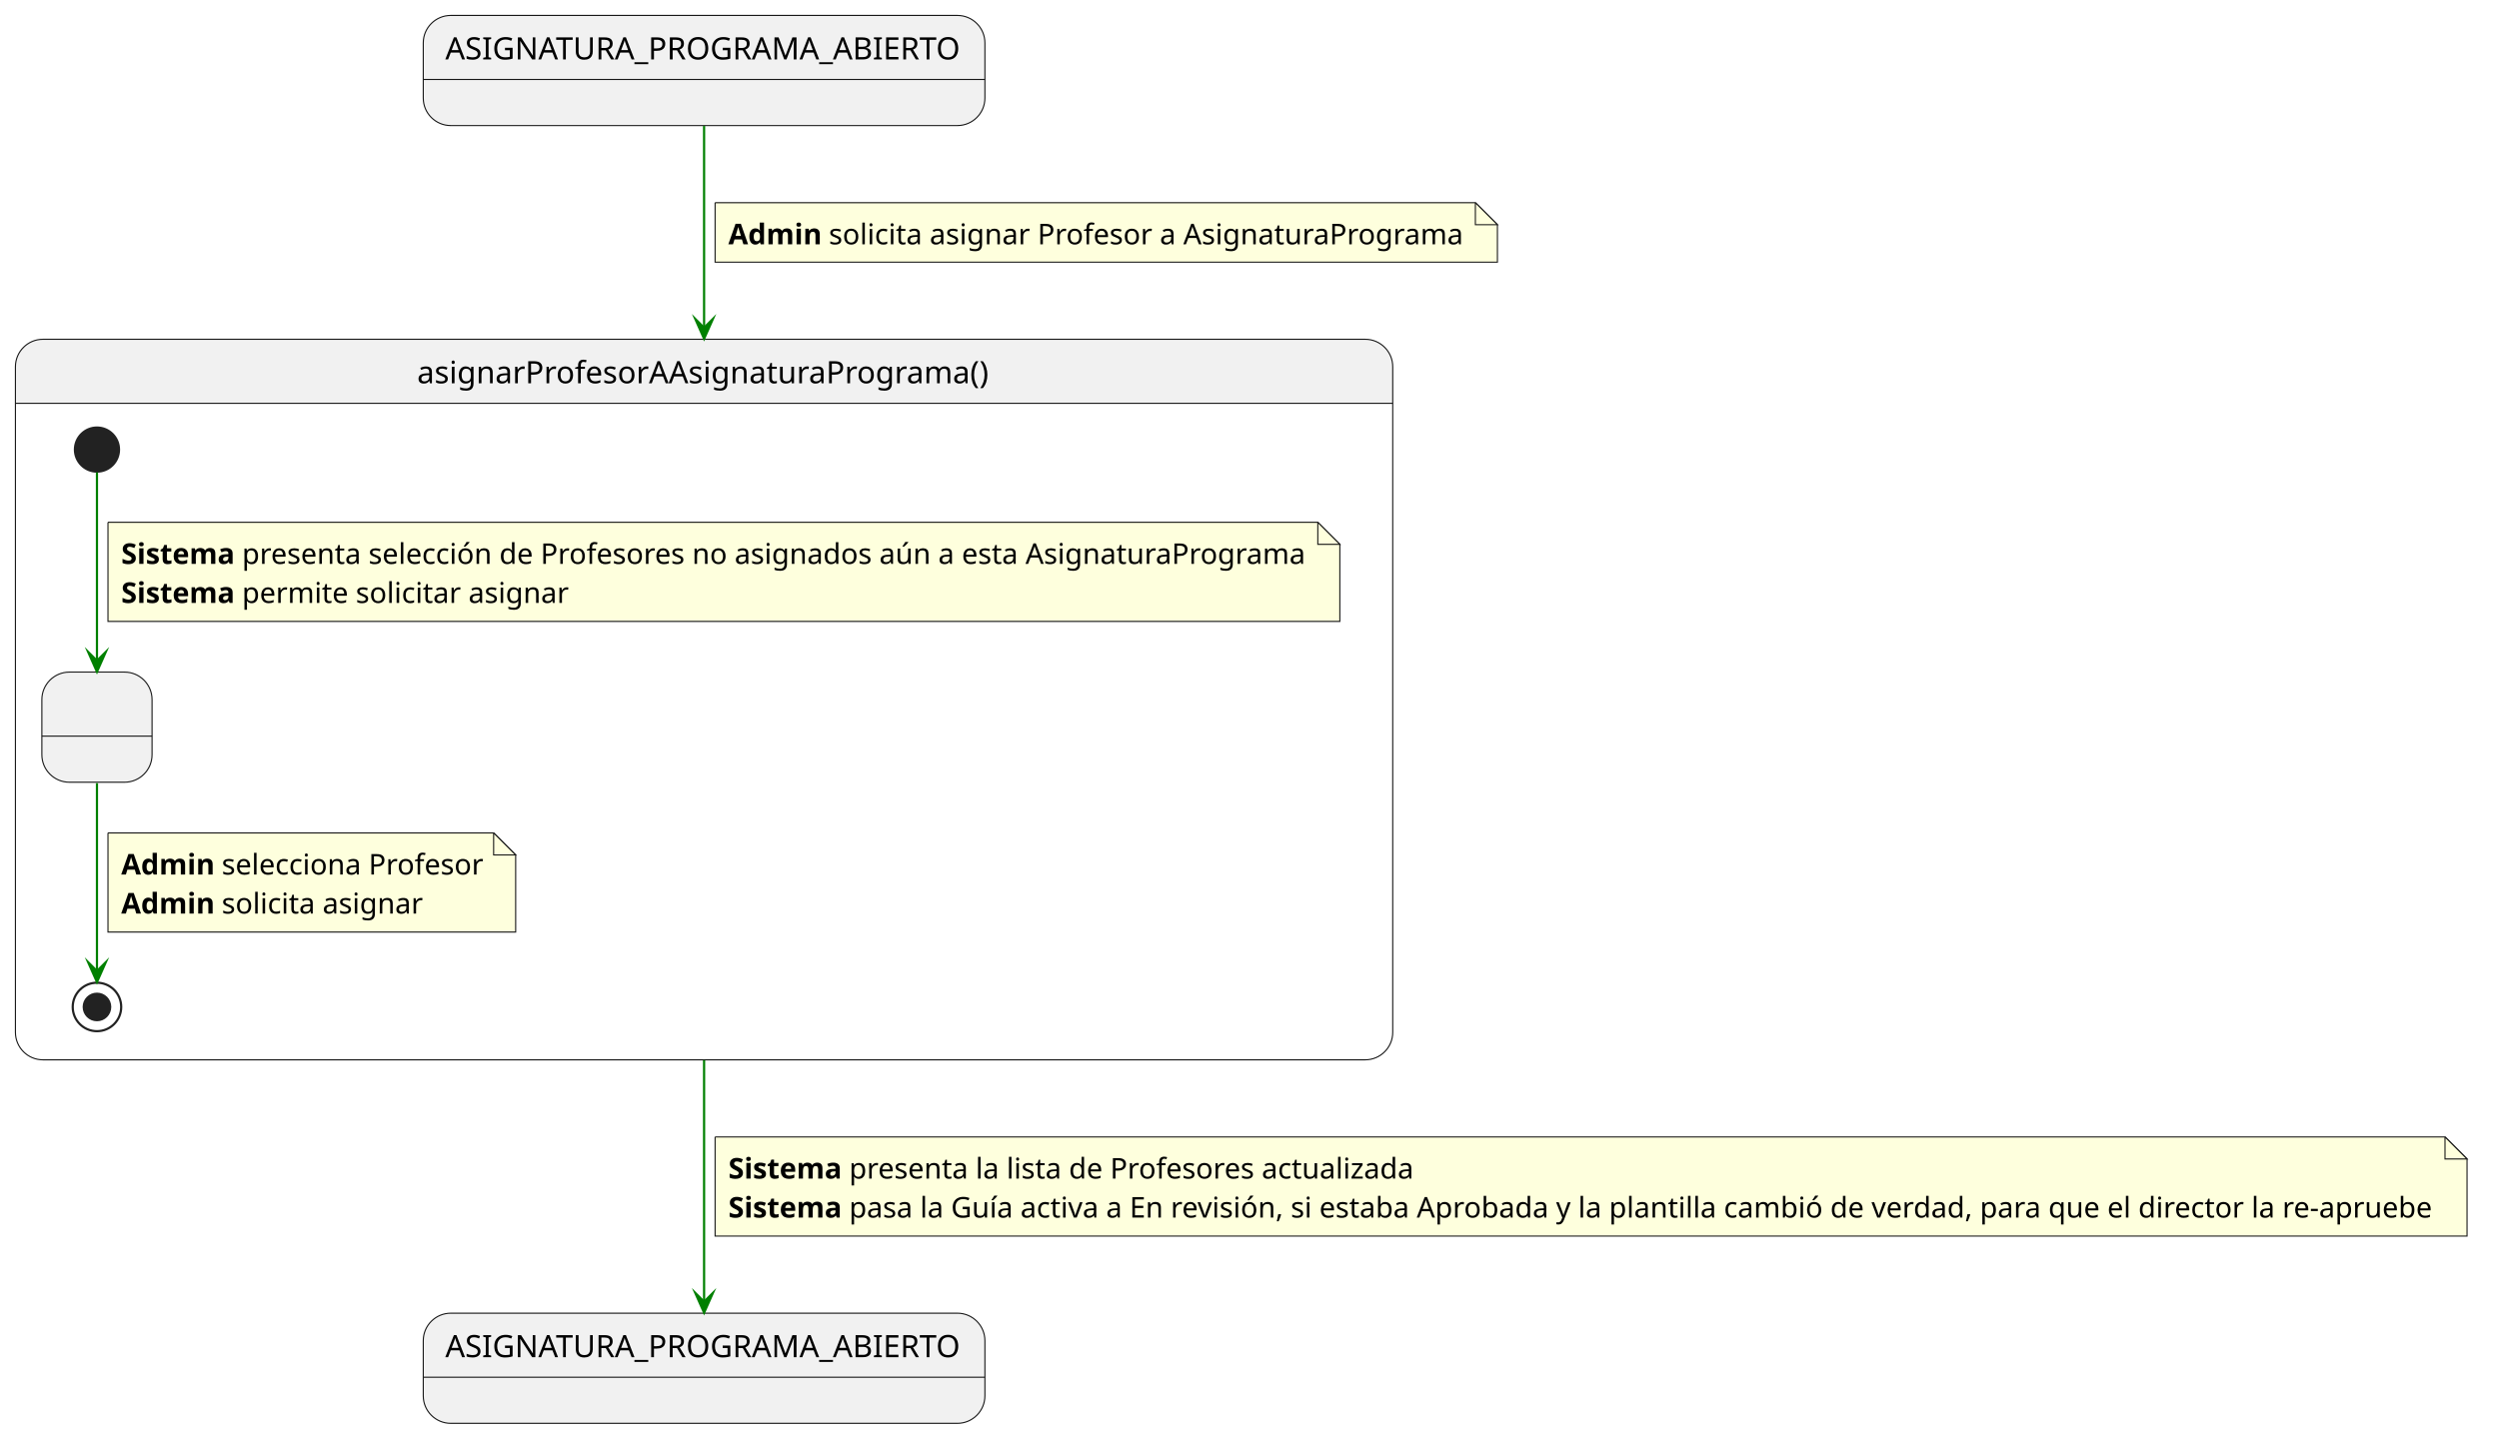
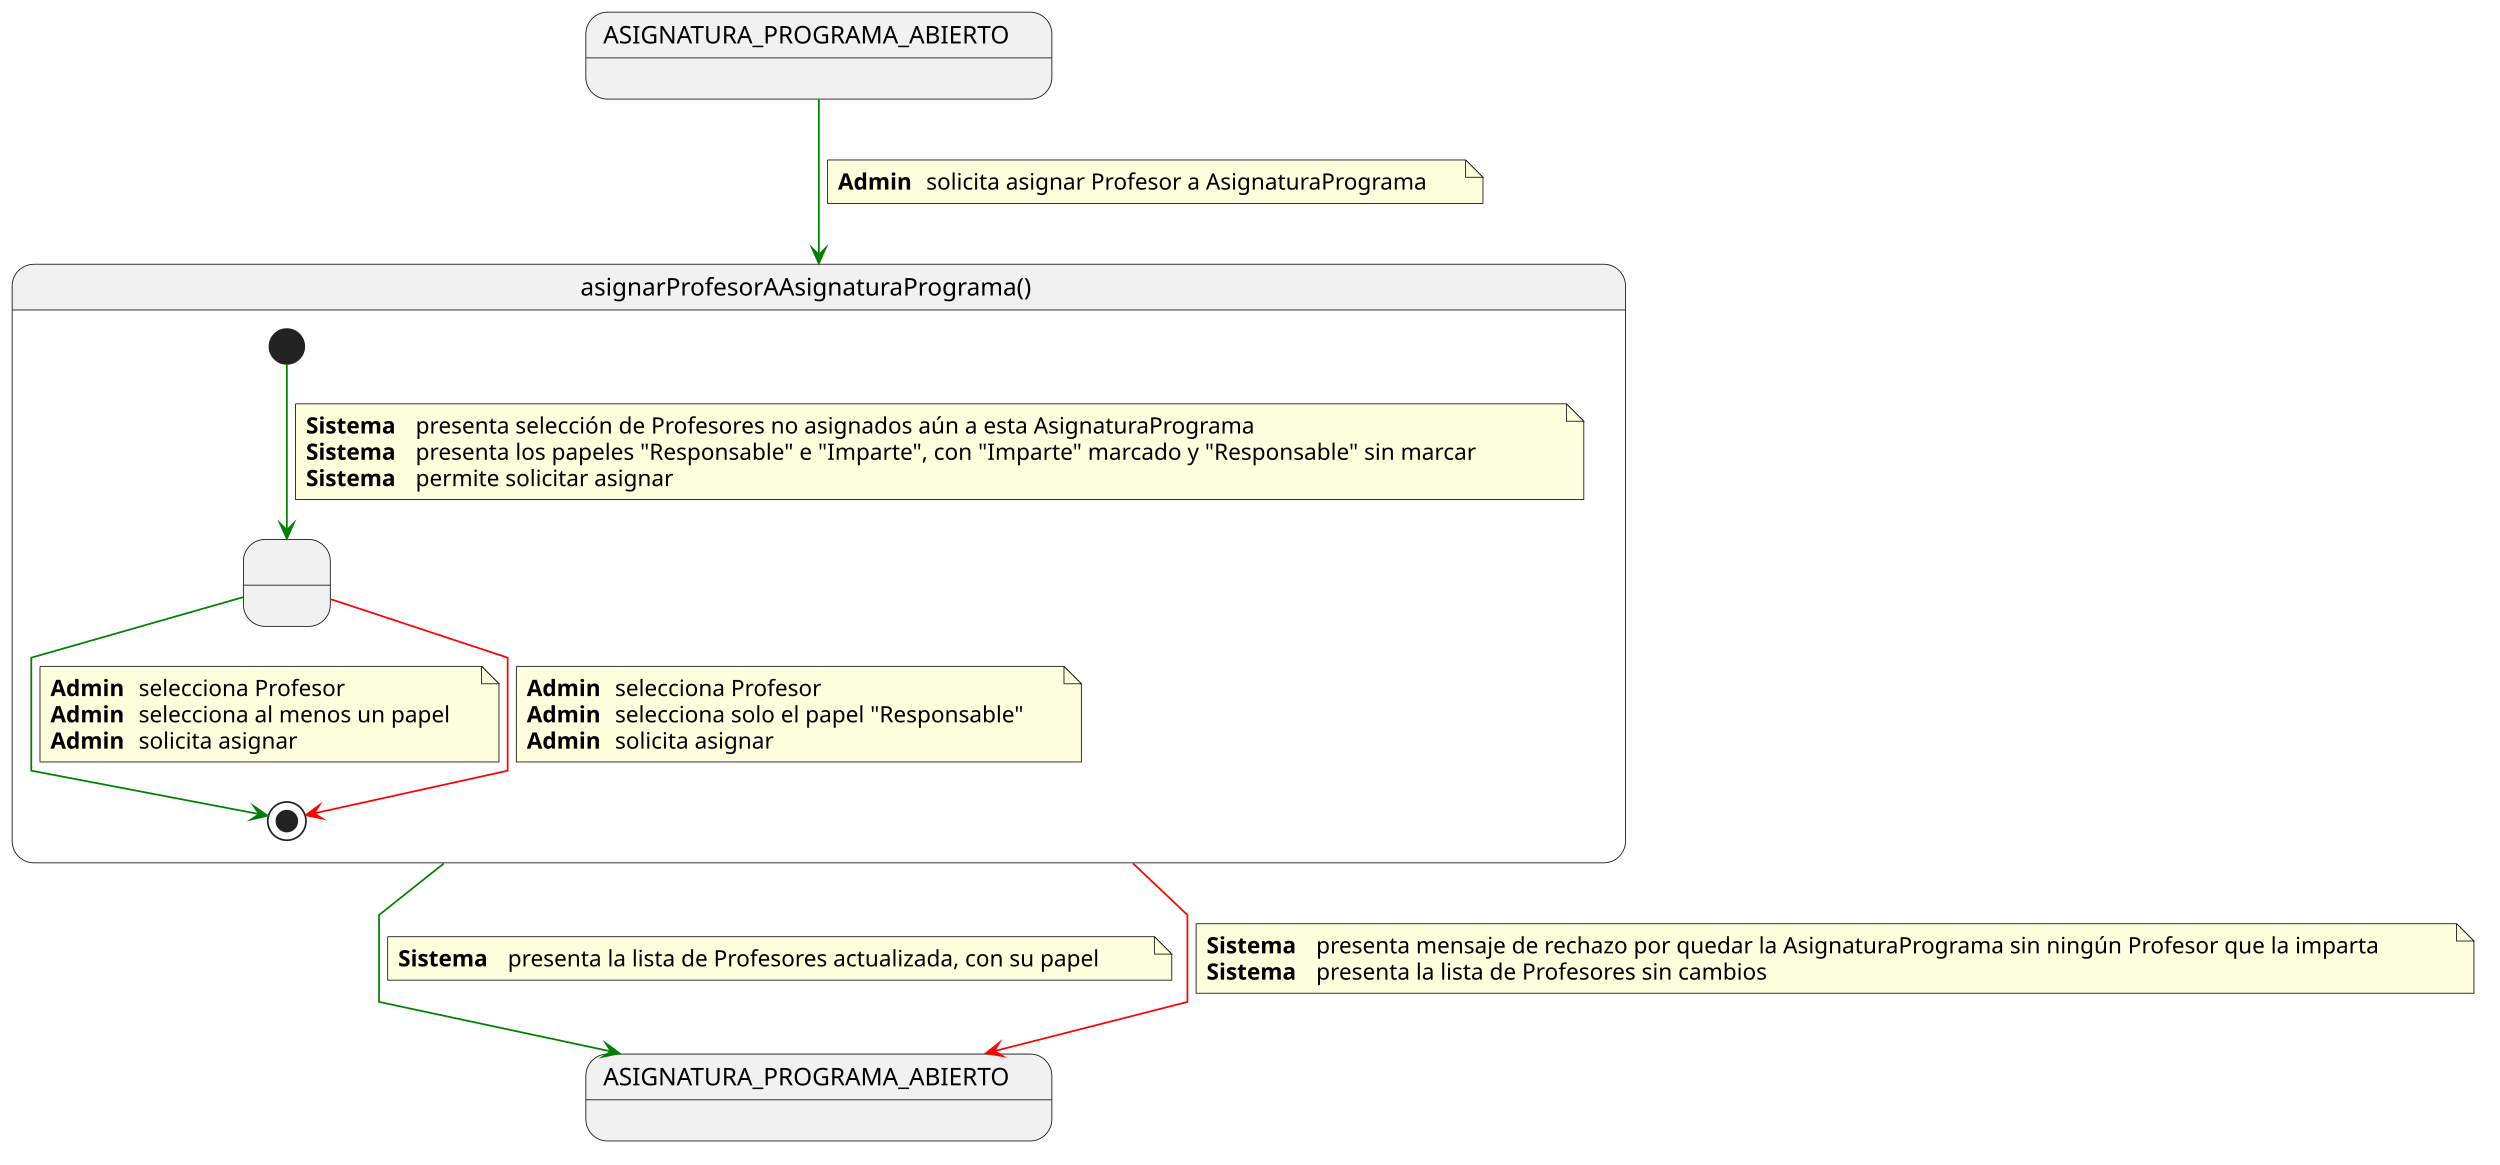
- <svg xmlns="http://www.w3.org/2000/svg" version="1.1" data-diagram-type="STATE" style="width:1134px;height:660px;background:#FFFFFF;" width="1134px" height="660px" viewBox="0 0 1134 660" zoomAndPan="magnify" preserveAspectRatio="none" contentStyleType="text/css">
+ <svg xmlns="http://www.w3.org/2000/svg" version="1.1" data-diagram-type="STATE" style="width:1438px;height:670px;background:#FFFFFF;" width="1438px" height="670px" viewBox="0 0 1438 670" zoomAndPan="magnify" preserveAspectRatio="none" contentStyleType="text/css">
  <defs />
  <g font-family="sans-serif" lengthAdjust="spacing">
-     <g class="entity" data-qualified-name="ASIGNATURA_PROGRAMA_ABIERTO" id="ent0001" data-source-line="4">
-       <rect x="192.07" y="7" width="254.863" height="50" fill="#F1F1F1" style="stroke:#181818;stroke-width:0.5;" rx="12.5" ry="12.5" />
-       <line x1="192.07" y1="36.068" x2="446.933" y2="36.068" style="stroke:#181818;stroke-width:0.5;" />
-       <text x="202.07" y="26.966" fill="#000" font-size="14" textLength="234.863">ASIGNATURA_PROGRAMA_ABIERTO</text>
+     <g class="entity" data-qualified-name="ASIGNATURA_PROGRAMA_ABIERTO" id="ent0001" data-source-line="3">
+       <rect x="336.98" y="7" width="268.049" height="50" fill="#F1F1F1" style="stroke:#181818;stroke-width:0.5;" rx="12.5" ry="12.5" />
+       <line x1="336.98" y1="33.297" x2="605.029" y2="33.297" style="stroke:#181818;stroke-width:0.5;" />
+       <text x="346.98" y="24.995" fill="#000" font-size="14" textLength="248.049">ASIGNATURA_PROGRAMA_ABIERTO</text>
    </g>
-     <g class="entity" data-qualified-name="ASIGNATURA_PROGRAMA_ABIERTO_SALIDA" id="ent0002" data-source-line="5">
-       <rect x="192.07" y="596.07" width="254.863" height="50" fill="#F1F1F1" style="stroke:#181818;stroke-width:0.5;" rx="12.5" ry="12.5" />
-       <line x1="192.07" y1="625.138" x2="446.933" y2="625.138" style="stroke:#181818;stroke-width:0.5;" />
-       <text x="202.07" y="616.036" fill="#000" font-size="14" textLength="234.863">ASIGNATURA_PROGRAMA_ABIERTO</text>
+     <g class="entity" data-qualified-name="ASIGNATURA_PROGRAMA_ABIERTO_SALIDA" id="ent0002" data-source-line="4">
+       <rect x="336.98" y="606.3" width="268.049" height="50" fill="#F1F1F1" style="stroke:#181818;stroke-width:0.5;" rx="12.5" ry="12.5" />
+       <line x1="336.98" y1="632.597" x2="605.029" y2="632.597" style="stroke:#181818;stroke-width:0.5;" />
+       <text x="346.98" y="624.295" fill="#000" font-size="14" textLength="248.049">ASIGNATURA_PROGRAMA_ABIERTO</text>
    </g>
-     <g class="entity" data-qualified-name="asignarProfesorAAsignaturaPrograma" id="ent0003" data-source-line="12">
-       <path d="M19.5,154 L619.5,154 A12.5,12.5 0 0 1 632,166.5 L632,183.068 L7,183.068 L7,166.5 A12.5,12.5 0 0 1 19.5,154" fill="#F1F1F1" />
-       <rect x="7" y="154" width="625" height="327.068" fill="none" style="stroke:#181818;stroke-width:0.5;" rx="12.5" ry="12.5" />
-       <line x1="7" y1="183.068" x2="632" y2="183.068" style="stroke:#181818;stroke-width:0.5;" />
-       <text x="189.279" y="173.966" fill="#000" font-size="14" textLength="260.441">asignarProfesorAAsignaturaPrograma()</text>
-       <g class="entity" data-qualified-name="asignarProfesorAAsignaturaPrograma.SolicitandoDatos" id="ent0004" data-source-line="14">
-         <rect x="19" y="305.068" width="50" height="50" fill="#F1F1F1" style="stroke:#181818;stroke-width:0.5;" rx="12.5" ry="12.5" />
-         <line x1="19" y1="334.136" x2="69" y2="334.136" style="stroke:#181818;stroke-width:0.5;" />
-         <text x="42.18" y="325.034" fill="#000" font-size="14"> </text>
+     <g class="entity" data-qualified-name="asignarProfesorAAsignaturaPrograma" id="ent0003" data-source-line="11">
+       <path d="M19.5,152 L922.5,152 A12.5,12.5 0 0 1 935,164.5 L935,178.297 L7,178.297 L7,164.5 A12.5,12.5 0 0 1 19.5,152" fill="#F1F1F1" />
+       <rect x="7" y="152" width="928" height="344.297" fill="none" style="stroke:#181818;stroke-width:0.5;" rx="12.5" ry="12.5" />
+       <line x1="7" y1="178.297" x2="935" y2="178.297" style="stroke:#181818;stroke-width:0.5;" />
+       <text x="333.861" y="169.995" fill="#000" font-size="14" textLength="274.278">asignarProfesorAAsignaturaPrograma()</text>
+       <g class="entity" data-qualified-name="asignarProfesorAAsignaturaPrograma.SolicitandoDatos" id="ent0004" data-source-line="13">
+         <rect x="140" y="310.297" width="50" height="50" fill="#F1F1F1" style="stroke:#181818;stroke-width:0.5;" rx="12.5" ry="12.5" />
+         <line x1="140" y1="336.594" x2="190" y2="336.594" style="stroke:#181818;stroke-width:0.5;" />
+         <text x="162.775" y="328.292" fill="#000" font-size="14"> </text>
      </g>
-       <g class="start_entity" data-qualified-name="asignarProfesorAAsignaturaPrograma..start.asignarProfesorAAsignaturaPrograma" id="ent0006" data-source-line="16">
-         <ellipse cx="44" cy="204.068" rx="10" ry="10" fill="#222" style="stroke:#222;stroke-width:1;" />
+       <g class="start_entity" data-qualified-name="asignarProfesorAAsignaturaPrograma..start.asignarProfesorAAsignaturaPrograma" id="ent0006" data-source-line="15">
+         <ellipse cx="165" cy="199.297" rx="10" ry="10" fill="#222" style="stroke:#222;stroke-width:1;" />
      </g>
      <g class="end_entity" data-qualified-name="asignarProfesorAAsignaturaPrograma..end.asignarProfesorAAsignaturaPrograma" id="ent0008" data-source-line="22">
-         <ellipse cx="44" cy="457.068" rx="11" ry="11" fill="none" style="stroke:#222;stroke-width:1;" />
-         <ellipse cx="44" cy="457.068" rx="6" ry="6" fill="#222" style="stroke:#222;stroke-width:1;" />
+         <ellipse cx="165" cy="472.297" rx="11" ry="11" fill="none" style="stroke:#222;stroke-width:1;" />
+         <ellipse cx="165" cy="472.297" rx="6" ry="6" fill="#222" style="stroke:#222;stroke-width:1;" />
      </g>
-       <g class="link" data-entity-1="ent0006" data-entity-2="ent0004" id="lnk7" data-source-line="16" data-link-type="dependency">
-         <path d="M44,214.388 C44,233.428 44,272.308 44,299.928" style="stroke:#008000;stroke-width:1;" fill="none" id="*start*asignarProfesorAAsignaturaPrograma-to-SolicitandoDatos" />
-         <polygon points="44,304.928,48,295.928,44,299.928,40,295.928,44,304.928" fill="#008000" style="stroke:#008000;stroke-width:1;stroke-linejoin:miter;stroke-miterlimit:10;" />
-         <path d="M49,237.068 L49,282.068 L608,282.068 L608,247.068 L598,237.068 L49,237.068" style="stroke:#181818;stroke-width:0.5;" fill="#FEFFDD" />
-         <path d="M598,237.068 L598,247.068 L608,247.068 L598,237.068" style="stroke:#181818;stroke-width:0.5;" fill="#FEFFDD" />
-         <text x="55" y="255.965" fill="#000" font-size="13" textLength="51.441" font-weight="700">Sistema</text>
-         <text x="109.821" y="255.965" fill="#000" font-size="13" textLength="484.107">presenta selección de Profesores no asignados aún a esta AsignaturaPrograma</text>
-         <text x="55" y="273.671" fill="#000" font-size="13" textLength="51.441" font-weight="700">Sistema</text>
-         <text x="109.821" y="273.671" fill="#000" font-size="13" textLength="148.304">permite solicitar asignar</text>
+       <g class="link" data-entity-1="ent0006" data-entity-2="ent0004" id="lnk7" data-source-line="15" data-link-type="dependency">
+         <path d="M165,209.507 C165,229.967 165,274.767 165,304.897" style="stroke:#008000;stroke-width:1;" fill="none" id="*start*asignarProfesorAAsignaturaPrograma-to-SolicitandoDatos" />
+         <polygon points="165,309.897,169,300.897,165,304.897,161,300.897,165,309.897" fill="#008000" style="stroke:#008000;stroke-width:1;stroke-linejoin:miter;stroke-miterlimit:10;" />
+         <path d="M170,232.297 L170,287.297 L911,287.297 L911,242.297 L901,232.297 L170,232.297" style="stroke:#181818;stroke-width:0.5;" fill="#FEFFDD" />
+         <path d="M901,232.297 L901,242.297 L911,242.297 L901,232.297" style="stroke:#181818;stroke-width:0.5;" fill="#FEFFDD" />
+         <text x="176" y="249.364" fill="#000" font-size="13" textLength="58.906" font-weight="700">Sistema</text>
+         <text x="239.039" y="249.364" fill="#000" font-size="13" textLength="516.083">presenta selección de Profesores no asignados aún a esta AsignaturaPrograma</text>
+         <text x="176" y="264.497" fill="#000" font-size="13" textLength="58.906" font-weight="700">Sistema</text>
+         <text x="239.039" y="264.497" fill="#000" font-size="13" textLength="657.808">presenta los papeles "Responsable" e "Imparte", con "Imparte" marcado y "Responsable" sin marcar</text>
+         <text x="176" y="279.629" fill="#000" font-size="13" textLength="58.906" font-weight="700">Sistema</text>
+         <text x="239.039" y="279.629" fill="#000" font-size="13" textLength="158.501">permite solicitar asignar</text>
      </g>
      <g class="link" data-entity-1="ent0004" data-entity-2="ent0008" id="lnk9" data-source-line="22" data-link-type="dependency">
-         <path d="M44,355.468 C44,382.888 44,421.148 44,440.768" style="stroke:#008000;stroke-width:1;" fill="none" id="SolicitandoDatos-to-*end*asignarProfesorAAsignaturaPrograma" />
-         <polygon points="44,445.768,48,436.768,44,440.768,40,436.768,44,445.768" fill="#008000" style="stroke:#008000;stroke-width:1;stroke-linejoin:miter;stroke-miterlimit:10;" />
-         <path d="M49,378.068 L49,423.068 L234,423.068 L234,388.068 L224,378.068 L49,378.068" style="stroke:#181818;stroke-width:0.5;" fill="#FEFFDD" />
-         <path d="M224,378.068 L224,388.068 L234,388.068 L224,378.068" style="stroke:#181818;stroke-width:0.5;" fill="#FEFFDD" />
-         <text x="55" y="396.965" fill="#000" font-size="13" textLength="42.224" font-weight="700">Admin</text>
-         <text x="100.604" y="396.965" fill="#000" font-size="13" textLength="119.015">selecciona Profesor</text>
-         <text x="55" y="414.671" fill="#000" font-size="13" textLength="42.224" font-weight="700">Admin</text>
-         <text x="100.604" y="414.671" fill="#000" font-size="13" textLength="91.325">solicita asignar</text>
+         <path d="M139.73,343.517 C97.7,355.527 18,378.297 18,378.297 C18,378.297 18,443.297 18,443.297 C18,443.297 114.849,461.74 149.039,468.26" style="stroke:#008000;stroke-width:1;" fill="none" id="SolicitandoDatos-to-*end*asignarProfesorAAsignaturaPrograma" />
+         <polygon points="153.95,469.197,145.859,463.582,149.039,468.26,144.36,471.44,153.95,469.197" fill="#008000" style="stroke:#008000;stroke-width:1;stroke-linejoin:miter;stroke-miterlimit:10;" />
+         <path d="M23,383.297 L23,438.297 L287,438.297 L287,393.297 L277,383.297 L23,383.297" style="stroke:#181818;stroke-width:0.5;" fill="#FEFFDD" />
+         <path d="M277,383.297 L277,393.297 L287,393.297 L277,383.297" style="stroke:#181818;stroke-width:0.5;" fill="#FEFFDD" />
+         <text x="29" y="400.364" fill="#000" font-size="13" textLength="46.624" font-weight="700">Admin</text>
+         <text x="79.756" y="400.364" fill="#000" font-size="13" textLength="126.363">selecciona Profesor</text>
+         <text x="29" y="415.497" fill="#000" font-size="13" textLength="46.624" font-weight="700">Admin</text>
+         <text x="79.756" y="415.497" fill="#000" font-size="13" textLength="192.74">selecciona al menos un papel</text>
+         <text x="29" y="430.629" fill="#000" font-size="13" textLength="46.624" font-weight="700">Admin</text>
+         <text x="79.756" y="430.629" fill="#000" font-size="13" textLength="98.059">solicita asignar</text>
+       </g>
+       <g class="link" data-entity-1="ent0004" data-entity-2="ent0008" id="lnk10" data-source-line="29" data-link-type="dependency">
+         <path d="M190.4,344.697 C227.46,356.957 292,378.297 292,378.297 C292,378.297 292,443.297 292,443.297 C292,443.297 211.423,461.06 180.713,467.83" style="stroke:#F00;stroke-width:1;" fill="none" id="SolicitandoDatos-to-*end*asignarProfesorAAsignaturaPrograma-1" />
+         <polygon points="175.83,468.907,185.48,470.876,180.713,467.83,183.758,463.063,175.83,468.907" fill="#F00" style="stroke:#F00;stroke-width:1;stroke-linejoin:miter;stroke-miterlimit:10;" />
+         <path d="M297,383.297 L297,438.297 L622,438.297 L622,393.297 L612,383.297 L297,383.297" style="stroke:#181818;stroke-width:0.5;" fill="#FEFFDD" />
+         <path d="M612,383.297 L612,393.297 L622,393.297 L612,383.297" style="stroke:#181818;stroke-width:0.5;" fill="#FEFFDD" />
+         <text x="303" y="400.364" fill="#000" font-size="13" textLength="46.624" font-weight="700">Admin</text>
+         <text x="353.756" y="400.364" fill="#000" font-size="13" textLength="126.363">selecciona Profesor</text>
+         <text x="303" y="415.497" fill="#000" font-size="13" textLength="46.624" font-weight="700">Admin</text>
+         <text x="353.756" y="415.497" fill="#000" font-size="13" textLength="253.767">selecciona solo el papel "Responsable"</text>
+         <text x="303" y="430.629" fill="#000" font-size="13" textLength="46.624" font-weight="700">Admin</text>
+         <text x="353.756" y="430.629" fill="#000" font-size="13" textLength="98.059">solicita asignar</text>
      </g>
    </g>
-     <g class="link" data-entity-1="ent0001" data-entity-2="ent0003" id="lnk5" data-source-line="7" data-link-type="dependency">
-       <path d="M319.5,57.18 C319.5,79.81 319.5,110.76 319.5,148.77" style="stroke:#008000;stroke-width:1;" fill="none" id="ASIGNATURA_PROGRAMA_ABIERTO-to-asignarProfesorAAsignaturaPrograma" />
-       <polygon points="319.5,153.77,323.5,144.77,319.5,148.77,315.5,144.77,319.5,153.77" fill="#008000" style="stroke:#008000;stroke-width:1;stroke-linejoin:miter;stroke-miterlimit:10;" />
-       <path d="M324.5,92 L324.5,119 L679.5,119 L679.5,102 L669.5,92 L324.5,92" style="stroke:#181818;stroke-width:0.5;" fill="#FEFFDD" />
-       <path d="M669.5,92 L669.5,102 L679.5,102 L669.5,92" style="stroke:#181818;stroke-width:0.5;" fill="#FEFFDD" />
-       <text x="330.5" y="110.897" fill="#000" font-size="13" textLength="42.224" font-weight="700">Admin</text>
-       <text x="376.104" y="110.897" fill="#000" font-size="13" textLength="288.925">solicita asignar Profesor a AsignaturaPrograma</text>
+     <g class="link" data-entity-1="ent0001" data-entity-2="ent0003" id="lnk5" data-source-line="6" data-link-type="dependency">
+       <path d="M471,57.24 C471,79.37 471,109.24 471,146.54" style="stroke:#008000;stroke-width:1;" fill="none" id="ASIGNATURA_PROGRAMA_ABIERTO-to-asignarProfesorAAsignaturaPrograma" />
+       <polygon points="471,151.54,475,142.54,471,146.54,467,142.54,471,151.54" fill="#008000" style="stroke:#008000;stroke-width:1;stroke-linejoin:miter;stroke-miterlimit:10;" />
+       <path d="M476,92 L476,117 L853,117 L853,102 L843,92 L476,92" style="stroke:#181818;stroke-width:0.5;" fill="#FEFFDD" />
+       <path d="M843,92 L843,102 L853,102 L843,92" style="stroke:#181818;stroke-width:0.5;" fill="#FEFFDD" />
+       <text x="482" y="109.067" fill="#000" font-size="13" textLength="46.624" font-weight="700">Admin</text>
+       <text x="532.756" y="109.067" fill="#000" font-size="13" textLength="305.919">solicita asignar Profesor a AsignaturaPrograma</text>
    </g>
-     <g class="link" data-entity-1="ent0003" data-entity-2="ent0002" id="lnk10" data-source-line="29" data-link-type="dependency">
-       <path d="M319.5,481.22 C319.5,526.28 319.5,564.91 319.5,590.88" style="stroke:#008000;stroke-width:1;" fill="none" id="asignarProfesorAAsignaturaPrograma-to-ASIGNATURA_PROGRAMA_ABIERTO_SALIDA" />
-       <polygon points="319.5,595.88,323.5,586.88,319.5,590.88,315.5,586.88,319.5,595.88" fill="#008000" style="stroke:#008000;stroke-width:1;stroke-linejoin:miter;stroke-miterlimit:10;" />
-       <path d="M324.5,516.07 L324.5,561.07 L1119.5,561.07 L1119.5,526.07 L1109.5,516.07 L324.5,516.07" style="stroke:#181818;stroke-width:0.5;" fill="#FEFFDD" />
-       <path d="M1109.5,516.07 L1109.5,526.07 L1119.5,526.07 L1109.5,516.07" style="stroke:#181818;stroke-width:0.5;" fill="#FEFFDD" />
-       <text x="330.5" y="534.967" fill="#000" font-size="13" textLength="51.441" font-weight="700">Sistema</text>
-       <text x="385.321" y="534.967" fill="#000" font-size="13" textLength="256.945">presenta la lista de Profesores actualizada</text>
-       <text x="330.5" y="552.673" fill="#000" font-size="13" textLength="51.441" font-weight="700">Sistema</text>
-       <text x="385.321" y="552.673" fill="#000" font-size="13" textLength="720.161">pasa la Guía activa a En revisión, si estaba Aprobada y la plantilla cambió de verdad, para que el director la re-apruebe</text>
+     <g class="link" data-entity-1="ent0003" data-entity-2="ent0002" id="lnk11" data-source-line="37" data-link-type="dependency">
+       <path d="M255.33,496.62 C232.84,514.5 218,526.3 218,526.3 C218,526.3 218,576.3 218,576.3 C218,576.3 284.51,590.496 351.45,604.786" style="stroke:#008000;stroke-width:1;" fill="none" id="asignarProfesorAAsignaturaPrograma-to-ASIGNATURA_PROGRAMA_ABIERTO_SALIDA" />
+       <polygon points="356.34,605.83,348.373,600.039,351.45,604.786,346.703,607.863,356.34,605.83" fill="#008000" style="stroke:#008000;stroke-width:1;stroke-linejoin:miter;stroke-miterlimit:10;" />
+       <path d="M223,538.8 L223,563.8 L674,563.8 L674,548.8 L664,538.8 L223,538.8" style="stroke:#181818;stroke-width:0.5;" fill="#FEFFDD" />
+       <path d="M664,538.8 L664,548.8 L674,548.8 L664,538.8" style="stroke:#181818;stroke-width:0.5;" fill="#FEFFDD" />
+       <text x="229" y="555.867" fill="#000" font-size="13" textLength="58.906" font-weight="700">Sistema</text>
+       <text x="292.039" y="555.867" fill="#000" font-size="13" textLength="367.383">presenta la lista de Profesores actualizada, con su papel</text>
+     </g>
+     <g class="link" data-entity-1="ent0003" data-entity-2="ent0002" id="lnk12" data-source-line="42" data-link-type="dependency">
+       <path d="M651.72,496.62 C670.57,514.5 683,526.3 683,526.3 C683,526.3 683,576.3 683,576.3 C683,576.3 628.015,590.306 571.925,604.596" style="stroke:#F00;stroke-width:1;" fill="none" id="asignarProfesorAAsignaturaPrograma-to-ASIGNATURA_PROGRAMA_ABIERTO_SALIDA-1" />
+       <polygon points="567.08,605.83,576.789,607.484,571.925,604.596,574.814,599.732,567.08,605.83" fill="#F00" style="stroke:#F00;stroke-width:1;stroke-linejoin:miter;stroke-miterlimit:10;" />
+       <path d="M688,531.3 L688,571.3 L1423,571.3 L1423,541.3 L1413,531.3 L688,531.3" style="stroke:#181818;stroke-width:0.5;" fill="#FEFFDD" />
+       <path d="M1413,531.3 L1413,541.3 L1423,541.3 L1413,531.3" style="stroke:#181818;stroke-width:0.5;" fill="#FEFFDD" />
+       <text x="694" y="548.367" fill="#000" font-size="13" textLength="58.906" font-weight="700">Sistema</text>
+       <text x="757.039" y="548.367" fill="#000" font-size="13" textLength="651.454">presenta mensaje de rechazo por quedar la AsignaturaPrograma sin ningún Profesor que la imparta</text>
+       <text x="694" y="563.5" fill="#000" font-size="13" textLength="58.906" font-weight="700">Sistema</text>
+       <text x="757.039" y="563.5" fill="#000" font-size="13" textLength="278.897">presenta la lista de Profesores sin cambios</text>
    </g>
  </g>
</svg>
